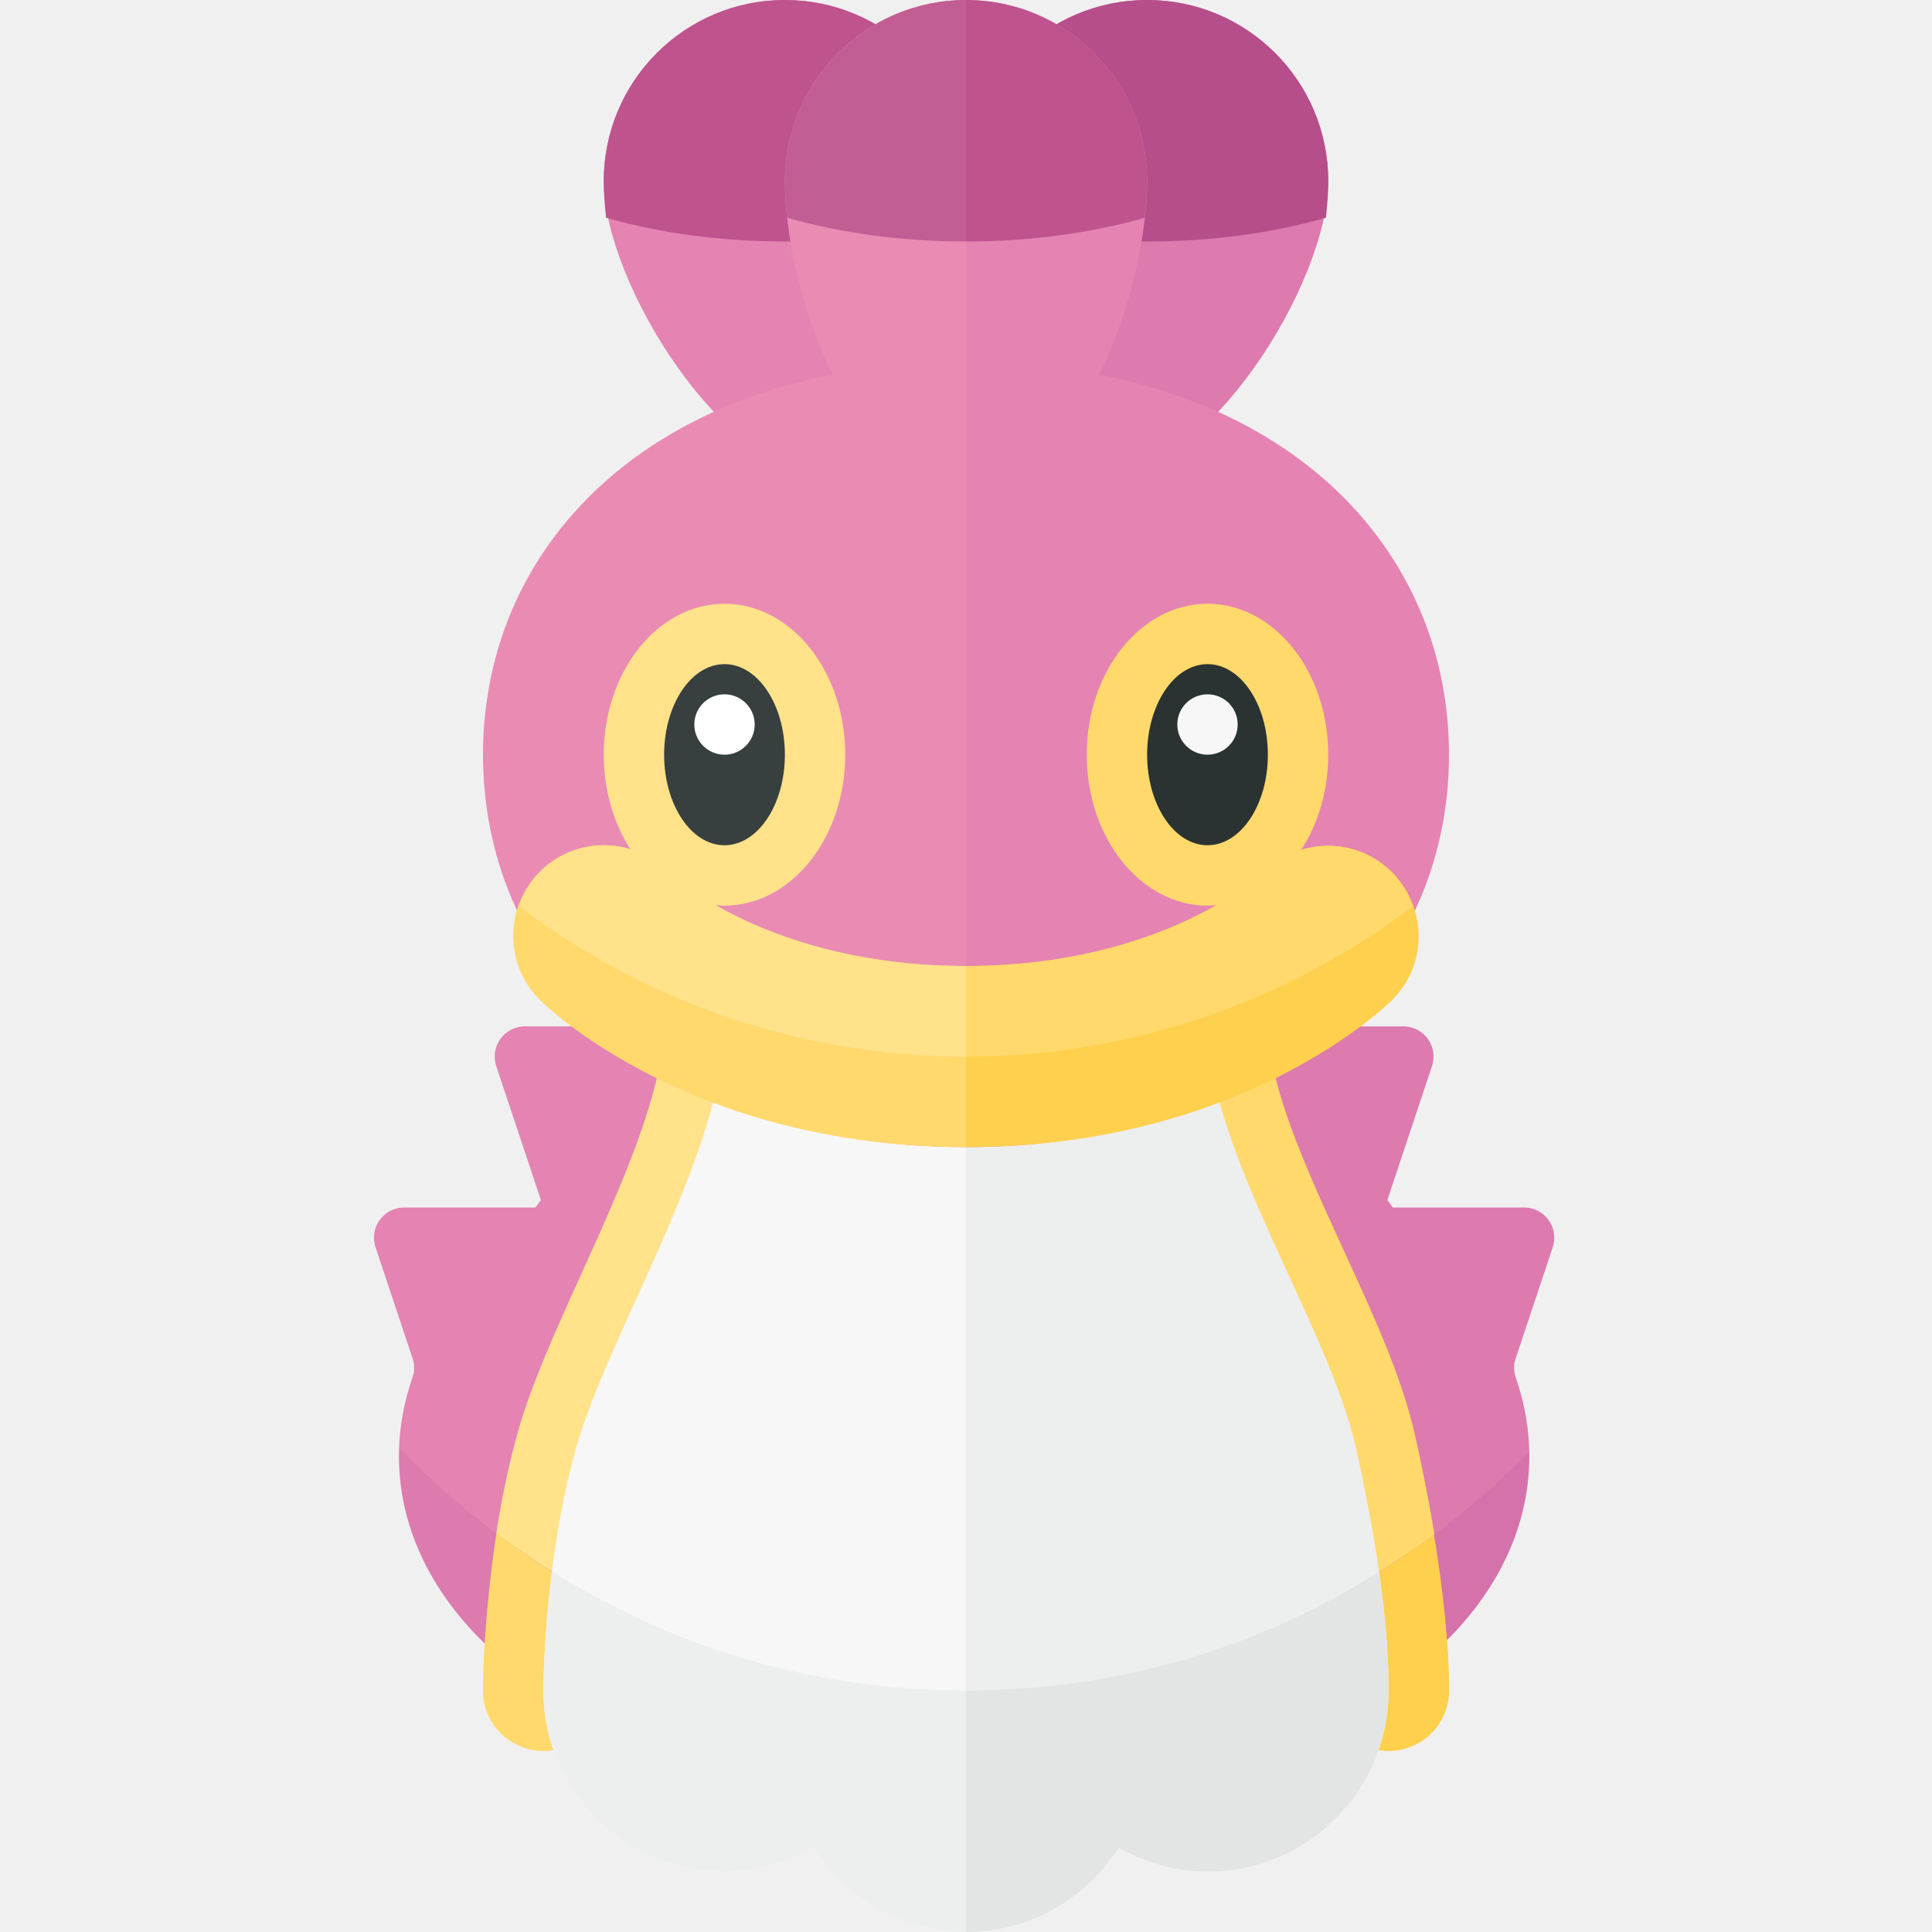
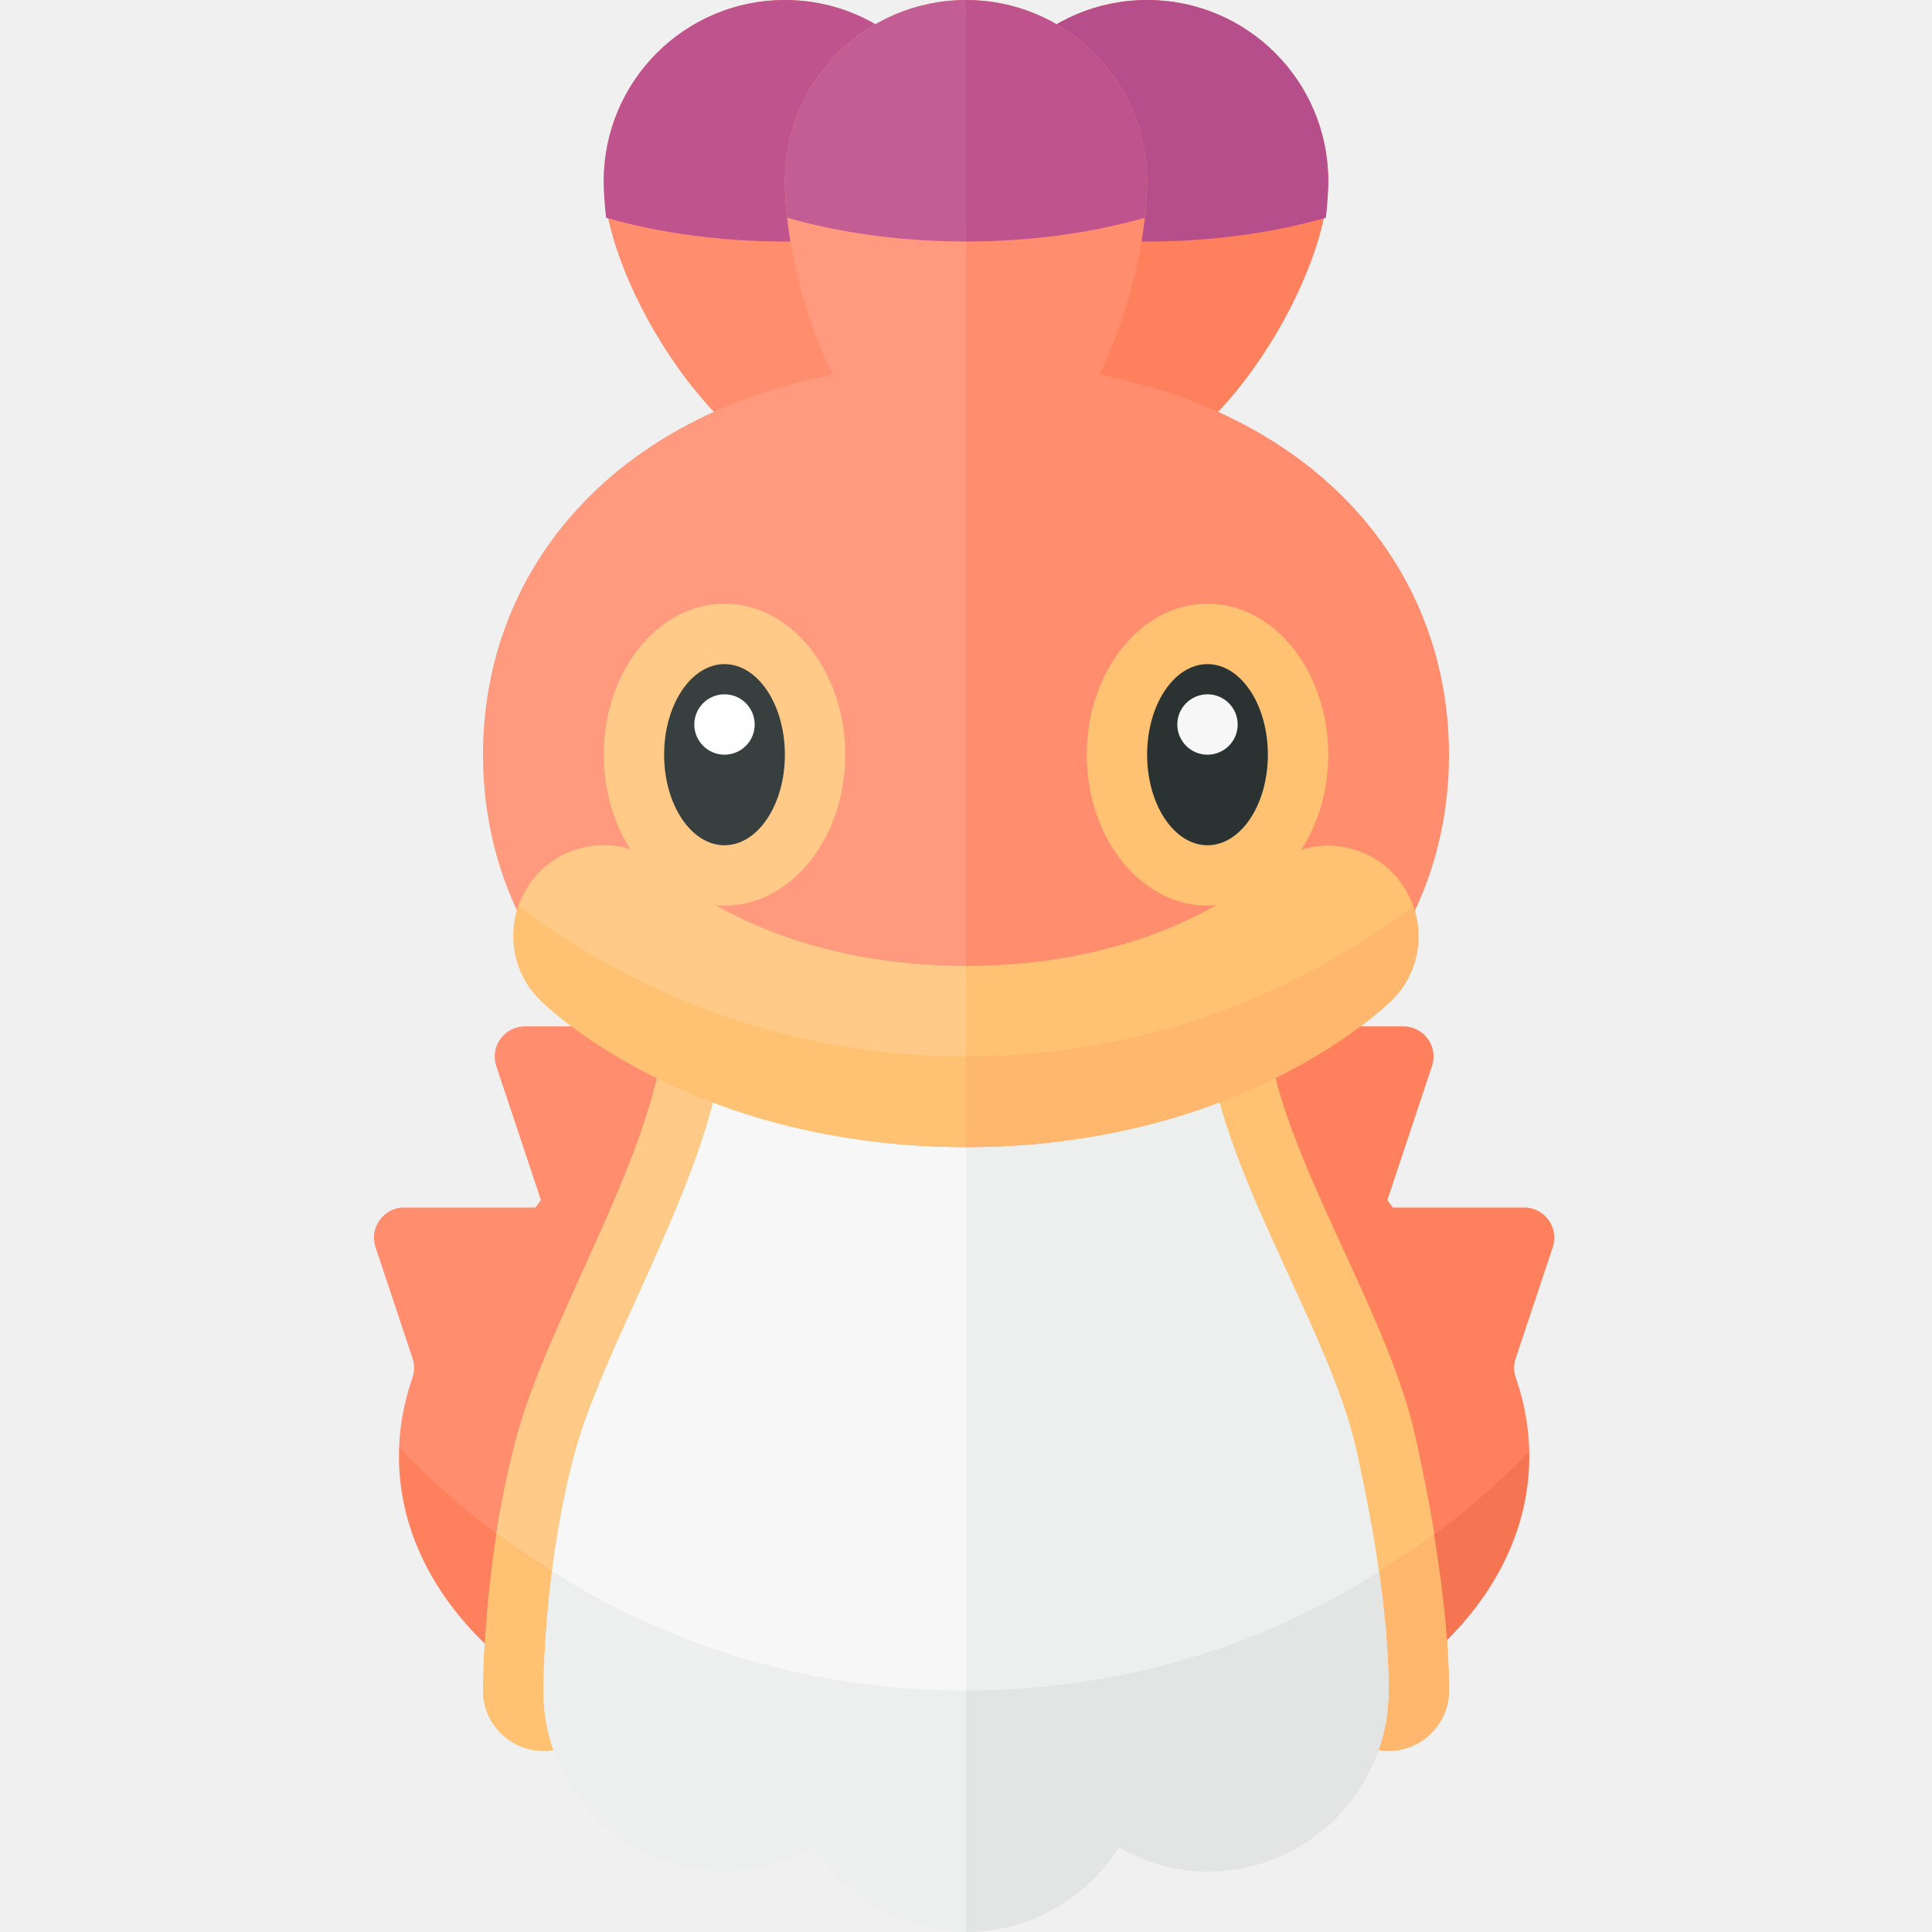
<svg xmlns="http://www.w3.org/2000/svg" version="1.1" x="0px" y="0px" width="32px" height="32px" viewBox="0 0 32 32" enable-background="new 0 0 32 32" xml:space="preserve">
  <g id="labels">
</g>
  <g id="icons">
    <g>
-       <path fill="#E583B2" d="M16,3c0,1.657,0,5-2,5s-4-3.343-4-5s1.343-3,3-3S16,1.343,16,3z" />
+       <path fill="#FF8D6E" d="M16,3c0,1.657,0,5-2,5s-4-3.343-4-5s1.343-3,3-3S16,1.343,16,3z" />
      <path fill="#BF538E" d="M13,0c-1.657,0-3,1.343-3,3c0,0.183,0.014,0.39,0.039,0.607C10.913,3.856,11.922,4,13,4    s2.087-0.144,2.961-0.393C15.986,3.39,16,3.183,16,3C16,1.343,14.657,0,13,0z" />
-       <path fill="#DD7AAE" d="M22,3c0,1.657-2,5-4,5s-2-3.343-2-5s1.343-3,3-3S22,1.343,22,3z" />
+       <path fill="#FF805D" d="M22,3c0,1.657-2,5-4,5s-2-3.343-2-5s1.343-3,3-3S22,1.343,22,3z" />
      <path fill="#B54E8B" d="M19,0c-1.657,0-3,1.343-3,3c0,0.183,0.014,0.39,0.039,0.607C16.913,3.856,17.922,4,19,4    s2.087-0.144,2.961-0.393C21.986,3.39,22,3.183,22,3C22,1.343,20.657,0,19,0z" />
-       <path fill="#E583B2" d="M11,16c0,0-0.134,0.399-0.398,1H8.694c-0.341,0-0.582,0.334-0.474,0.658l0.739,2.218    C8.921,19.928,8.907,19.948,8.869,20H6.694c-0.341,0-0.582,0.334-0.474,0.658l0.616,1.849c0.034,0.102,0.03,0.212-0.005,0.313    C6.224,24.563,6.819,26.546,9,28c0,0,0-2.08,0.537-4c0.487-1.743,2.104-4.371,2.402-6.436L11,16z" />
-       <path fill="#DD7AAE" d="M20.938,16c0,0,0.134,0.399,0.398,1h1.908c0.341,0,0.582,0.334,0.474,0.658l-0.739,2.218    c0.038,0.052,0.052,0.072,0.09,0.124h2.175c0.341,0,0.582,0.334,0.474,0.658l-0.616,1.849c-0.034,0.102-0.03,0.212,0.005,0.313    c0.606,1.743,0.012,3.726-2.17,5.18c0,0,0-2.08-0.537-4c-0.487-1.743-2.104-4.371-2.402-6.436L20.938,16z" />
-       <path fill="#FFD96C" d="M23,29c-0.552,0-1-0.447-1-1c0-0.983-0.172-2.256-0.513-3.782c-0.169-0.759-0.597-1.69-1.05-2.677    C19.731,20.003,19,18.412,19,16.946c0-0.553,0.448-1,1-1s1,0.447,1,1c0,1.028,0.638,2.417,1.255,3.76    c0.499,1.086,0.969,2.11,1.185,3.076C23.812,25.451,24,26.87,24,28C24,28.553,23.552,29,23,29z" />
-       <path fill="#FFE28A" d="M9,29L9,29c-0.553-0.001-1-0.448-1-1c0-0.091,0.006-2.239,0.574-4.27c0.219-0.784,0.623-1.677,1.051-2.621    C10.27,19.686,11,18.072,11,16.946c0-0.553,0.448-1,1-1s1,0.447,1,1c0,1.558-0.825,3.38-1.553,4.987    c-0.396,0.873-0.769,1.698-0.947,2.336c-0.491,1.759-0.5,3.712-0.5,3.731C9.999,28.553,9.552,29,9,29z" />
-       <path fill="#D672AB" d="M22.801,26.064c0.136,1.1,0.137,1.936,0.137,1.936c1.681-1.121,2.411-2.554,2.385-3.951    C24.572,24.822,23.723,25.496,22.801,26.064z" />
-       <path fill="#DD7AAE" d="M6.62,23.986C6.57,25.403,7.294,26.863,9,28c0,0,0.002-0.854,0.142-1.971    C8.218,25.453,7.37,24.769,6.62,23.986z" />
-       <path fill="#FFD04D" d="M21.899,26.574C21.962,27.097,22,27.58,22,28c0,0.553,0.448,1,1,1s1-0.447,1-1    c0-0.737-0.089-1.609-0.248-2.582C23.169,25.853,22.552,26.241,21.899,26.574z" />
-       <path fill="#FFD96C" d="M8.222,25.399C8.007,26.791,8,27.934,8,28c0,0.552,0.447,0.999,1,1h0c0.552,0,0.999-0.447,1-0.999    c0-0.011,0.006-0.611,0.089-1.433C9.431,26.232,8.809,25.839,8.222,25.399z" />
+       <path fill="#FF8D6E" d="M11,16c0,0-0.134,0.399-0.398,1H8.694c-0.341,0-0.582,0.334-0.474,0.658l0.739,2.218    C8.921,19.928,8.907,19.948,8.869,20H6.694c-0.341,0-0.582,0.334-0.474,0.658l0.616,1.849c0.034,0.102,0.03,0.212-0.005,0.313    C6.224,24.563,6.819,26.546,9,28c0,0,0-2.08,0.537-4c0.487-1.743,2.104-4.371,2.402-6.436L11,16z" />
+       <path fill="#FF805D" d="M20.938,16c0,0,0.134,0.399,0.398,1h1.908c0.341,0,0.582,0.334,0.474,0.658l-0.739,2.218    c0.038,0.052,0.052,0.072,0.09,0.124h2.175c0.341,0,0.582,0.334,0.474,0.658l-0.616,1.849c-0.034,0.102-0.03,0.212,0.005,0.313    c0.606,1.743,0.012,3.726-2.17,5.18c0,0,0-2.08-0.537-4c-0.487-1.743-2.104-4.371-2.402-6.436L20.938,16z" />
+       <path fill="#FFC172" d="M23,29c-0.552,0-1-0.447-1-1c0-0.983-0.172-2.256-0.513-3.782c-0.169-0.759-0.597-1.69-1.05-2.677    C19.731,20.003,19,18.412,19,16.946c0-0.553,0.448-1,1-1s1,0.447,1,1c0,1.028,0.638,2.417,1.255,3.76    c0.499,1.086,0.969,2.11,1.185,3.076C23.812,25.451,24,26.87,24,28C24,28.553,23.552,29,23,29z" />
+       <path fill="#FFCA88" d="M9,29L9,29c-0.553-0.001-1-0.448-1-1c0-0.091,0.006-2.239,0.574-4.27c0.219-0.784,0.623-1.677,1.051-2.621    C10.27,19.686,11,18.072,11,16.946c0-0.553,0.448-1,1-1s1,0.447,1,1c0,1.558-0.825,3.38-1.553,4.987    c-0.396,0.873-0.769,1.698-0.947,2.336c-0.491,1.759-0.5,3.712-0.5,3.731C9.999,28.553,9.552,29,9,29z" />
+       <path fill="#F57552" d="M22.801,26.064c0.136,1.1,0.137,1.936,0.137,1.936c1.681-1.121,2.411-2.554,2.385-3.951    C24.572,24.822,23.723,25.496,22.801,26.064z" />
+       <path fill="#FF805D" d="M6.62,23.986C6.57,25.403,7.294,26.863,9,28c0,0,0.002-0.854,0.142-1.971    C8.218,25.453,7.37,24.769,6.62,23.986z" />
+       <path fill="#FFB76D" d="M21.899,26.574C21.962,27.097,22,27.58,22,28c0,0.553,0.448,1,1,1s1-0.447,1-1    c0-0.737-0.089-1.609-0.248-2.582C23.169,25.853,22.552,26.241,21.899,26.574z" />
+       <path fill="#FFC172" d="M8.222,25.399C8.007,26.791,8,27.934,8,28c0,0.552,0.447,0.999,1,1h0c0.552,0,0.999-0.447,1-0.999    c0-0.011,0.006-0.611,0.089-1.433C9.431,26.232,8.809,25.839,8.222,25.399z" />
      <path fill="#F7F7F7" d="M16,16h-4v0.947c0,2.131-1.927,5.133-2.463,7.053S9,28,9,28c0,1.657,1.343,3,3,3    c0.537,0,1.034-0.153,1.47-0.4C14.002,31.439,14.933,32,16,32V16z" />
      <path fill="#EDEEEE" d="M20,16.947V16h-4v16c1.067,0,1.998-0.561,2.53-1.4C18.966,30.847,19.463,31,20,31c1.657,0,3-1.343,3-3    c0-0.681-0.073-1.92-0.537-4S20,19.077,20,16.947z" />
      <path fill="#EDEEEE" d="M16,28c-2.551,0-4.912-0.735-6.856-1.979C9.002,27.141,9,28,9,28c0,1.657,1.343,3,3,3    c0.537,0,1.034-0.153,1.47-0.4C14.002,31.439,14.933,32,16,32V28z" />
      <path fill="#E3E5E5" d="M18.53,30.6C18.966,30.847,19.463,31,20,31c1.657,0,3-1.343,3-3c0-0.42-0.029-1.056-0.159-1.969    C20.9,27.269,18.544,28,16,28v4C17.067,32,17.998,31.439,18.53,30.6z" />
-       <path fill="#EA8BB4" d="M16,6c-5.049,0-8,2.91-8,6.5s2.951,6.5,8,6.5V6z" />
-       <path fill="#E583B2" d="M24,12.5C24,8.91,21.049,6,16,6v13C21.049,19,24,16.09,24,12.5z" />
-       <path fill="#EA8BB4" d="M16,0c-1.657,0-3,1.343-3,3s1,5,3,5V0z" />
-       <path fill="#E583B2" d="M19,3c0-1.657-1.343-3-3-3v8C18,8,19,4.657,19,3z" />
-       <ellipse fill="#FFE28A" cx="12" cy="12.5" rx="2" ry="2.5" />
+       <path fill="#FF9A7E" d="M16,6c-5.049,0-8,2.91-8,6.5s2.951,6.5,8,6.5V6z" />
+       <path fill="#FF8D6E" d="M24,12.5C24,8.91,21.049,6,16,6v13C21.049,19,24,16.09,24,12.5z" />
+       <path fill="#FF9A7E" d="M16,0c-1.657,0-3,1.343-3,3s1,5,3,5V0z" />
+       <path fill="#FF8D6E" d="M19,3c0-1.657-1.343-3-3-3v8C18,8,19,4.657,19,3z" />
+       <ellipse fill="#FFCA88" cx="12" cy="12.5" rx="2" ry="2.5" />
      <ellipse fill="#373F3F" cx="12" cy="12.5" rx="1" ry="1.5" />
-       <ellipse fill="#FFD96C" cx="20" cy="12.5" rx="2" ry="2.5" />
+       <ellipse fill="#FFC172" cx="20" cy="12.5" rx="2" ry="2.5" />
      <ellipse fill="#2B3332" cx="20" cy="12.5" rx="1" ry="1.5" />
      <circle fill="#FFFFFF" cx="12" cy="12" r="0.5" />
      <circle fill="#F7F7F7" cx="20" cy="12" r="0.5" />
-       <path fill="#FFD96C" d="M16,16c-3.238,0-4.86-1.486-4.95-1.571c-0.586-0.576-1.528-0.572-2.11,0.011    c-0.586,0.586-0.586,1.535,0,2.121C9.039,16.66,11.431,19,16,19V16z" />
-       <path fill="#FFD04D" d="M23.061,16.561c0.581-0.581,0.58-1.514,0.006-2.102c-0.575-0.59-1.521-0.599-2.115-0.032    C20.884,14.491,19.263,16,16,16v3C20.569,19,22.961,16.66,23.061,16.561z" />
-       <path fill="#FFE28A" d="M16,16c-3.238,0-4.86-1.486-4.95-1.571c-0.586-0.576-1.528-0.572-2.11,0.011    c-0.165,0.165-0.271,0.36-0.343,0.566C9.701,15.86,12.301,17.5,16,17.5V16z" />
-       <path fill="#FFD96C" d="M23.4,15.009c-0.071-0.199-0.176-0.388-0.333-0.55c-0.575-0.59-1.521-0.599-2.115-0.032    C20.884,14.491,19.263,16,16,16v1.5C19.695,17.5,22.293,15.864,23.4,15.009z" />
+       <path fill="#FFC172" d="M16,16c-3.238,0-4.86-1.486-4.95-1.571c-0.586-0.576-1.528-0.572-2.11,0.011    c-0.586,0.586-0.586,1.535,0,2.121C9.039,16.66,11.431,19,16,19V16z" />
+       <path fill="#FFB76D" d="M23.061,16.561c0.581-0.581,0.58-1.514,0.006-2.102c-0.575-0.59-1.521-0.599-2.115-0.032    C20.884,14.491,19.263,16,16,16v3C20.569,19,22.961,16.66,23.061,16.561z" />
+       <path fill="#FFCA88" d="M16,16c-3.238,0-4.86-1.486-4.95-1.571c-0.586-0.576-1.528-0.572-2.11,0.011    c-0.165,0.165-0.271,0.36-0.343,0.566C9.701,15.86,12.301,17.5,16,17.5V16z" />
+       <path fill="#FFC172" d="M23.4,15.009c-0.071-0.199-0.176-0.388-0.333-0.55c-0.575-0.59-1.521-0.599-2.115-0.032    C20.884,14.491,19.263,16,16,16v1.5C19.695,17.5,22.293,15.864,23.4,15.009z" />
      <path fill="#C25E94" d="M16,0c-1.657,0-3,1.343-3,3c0,0.183,0.014,0.39,0.039,0.607C13.913,3.856,14.922,4,16,4V0z" />
      <path fill="#BF538E" d="M18.961,3.607C18.986,3.39,19,3.183,19,3c0-1.657-1.343-3-3-3v4C17.078,4,18.087,3.856,18.961,3.607z" />
    </g>
  </g>
</svg>
